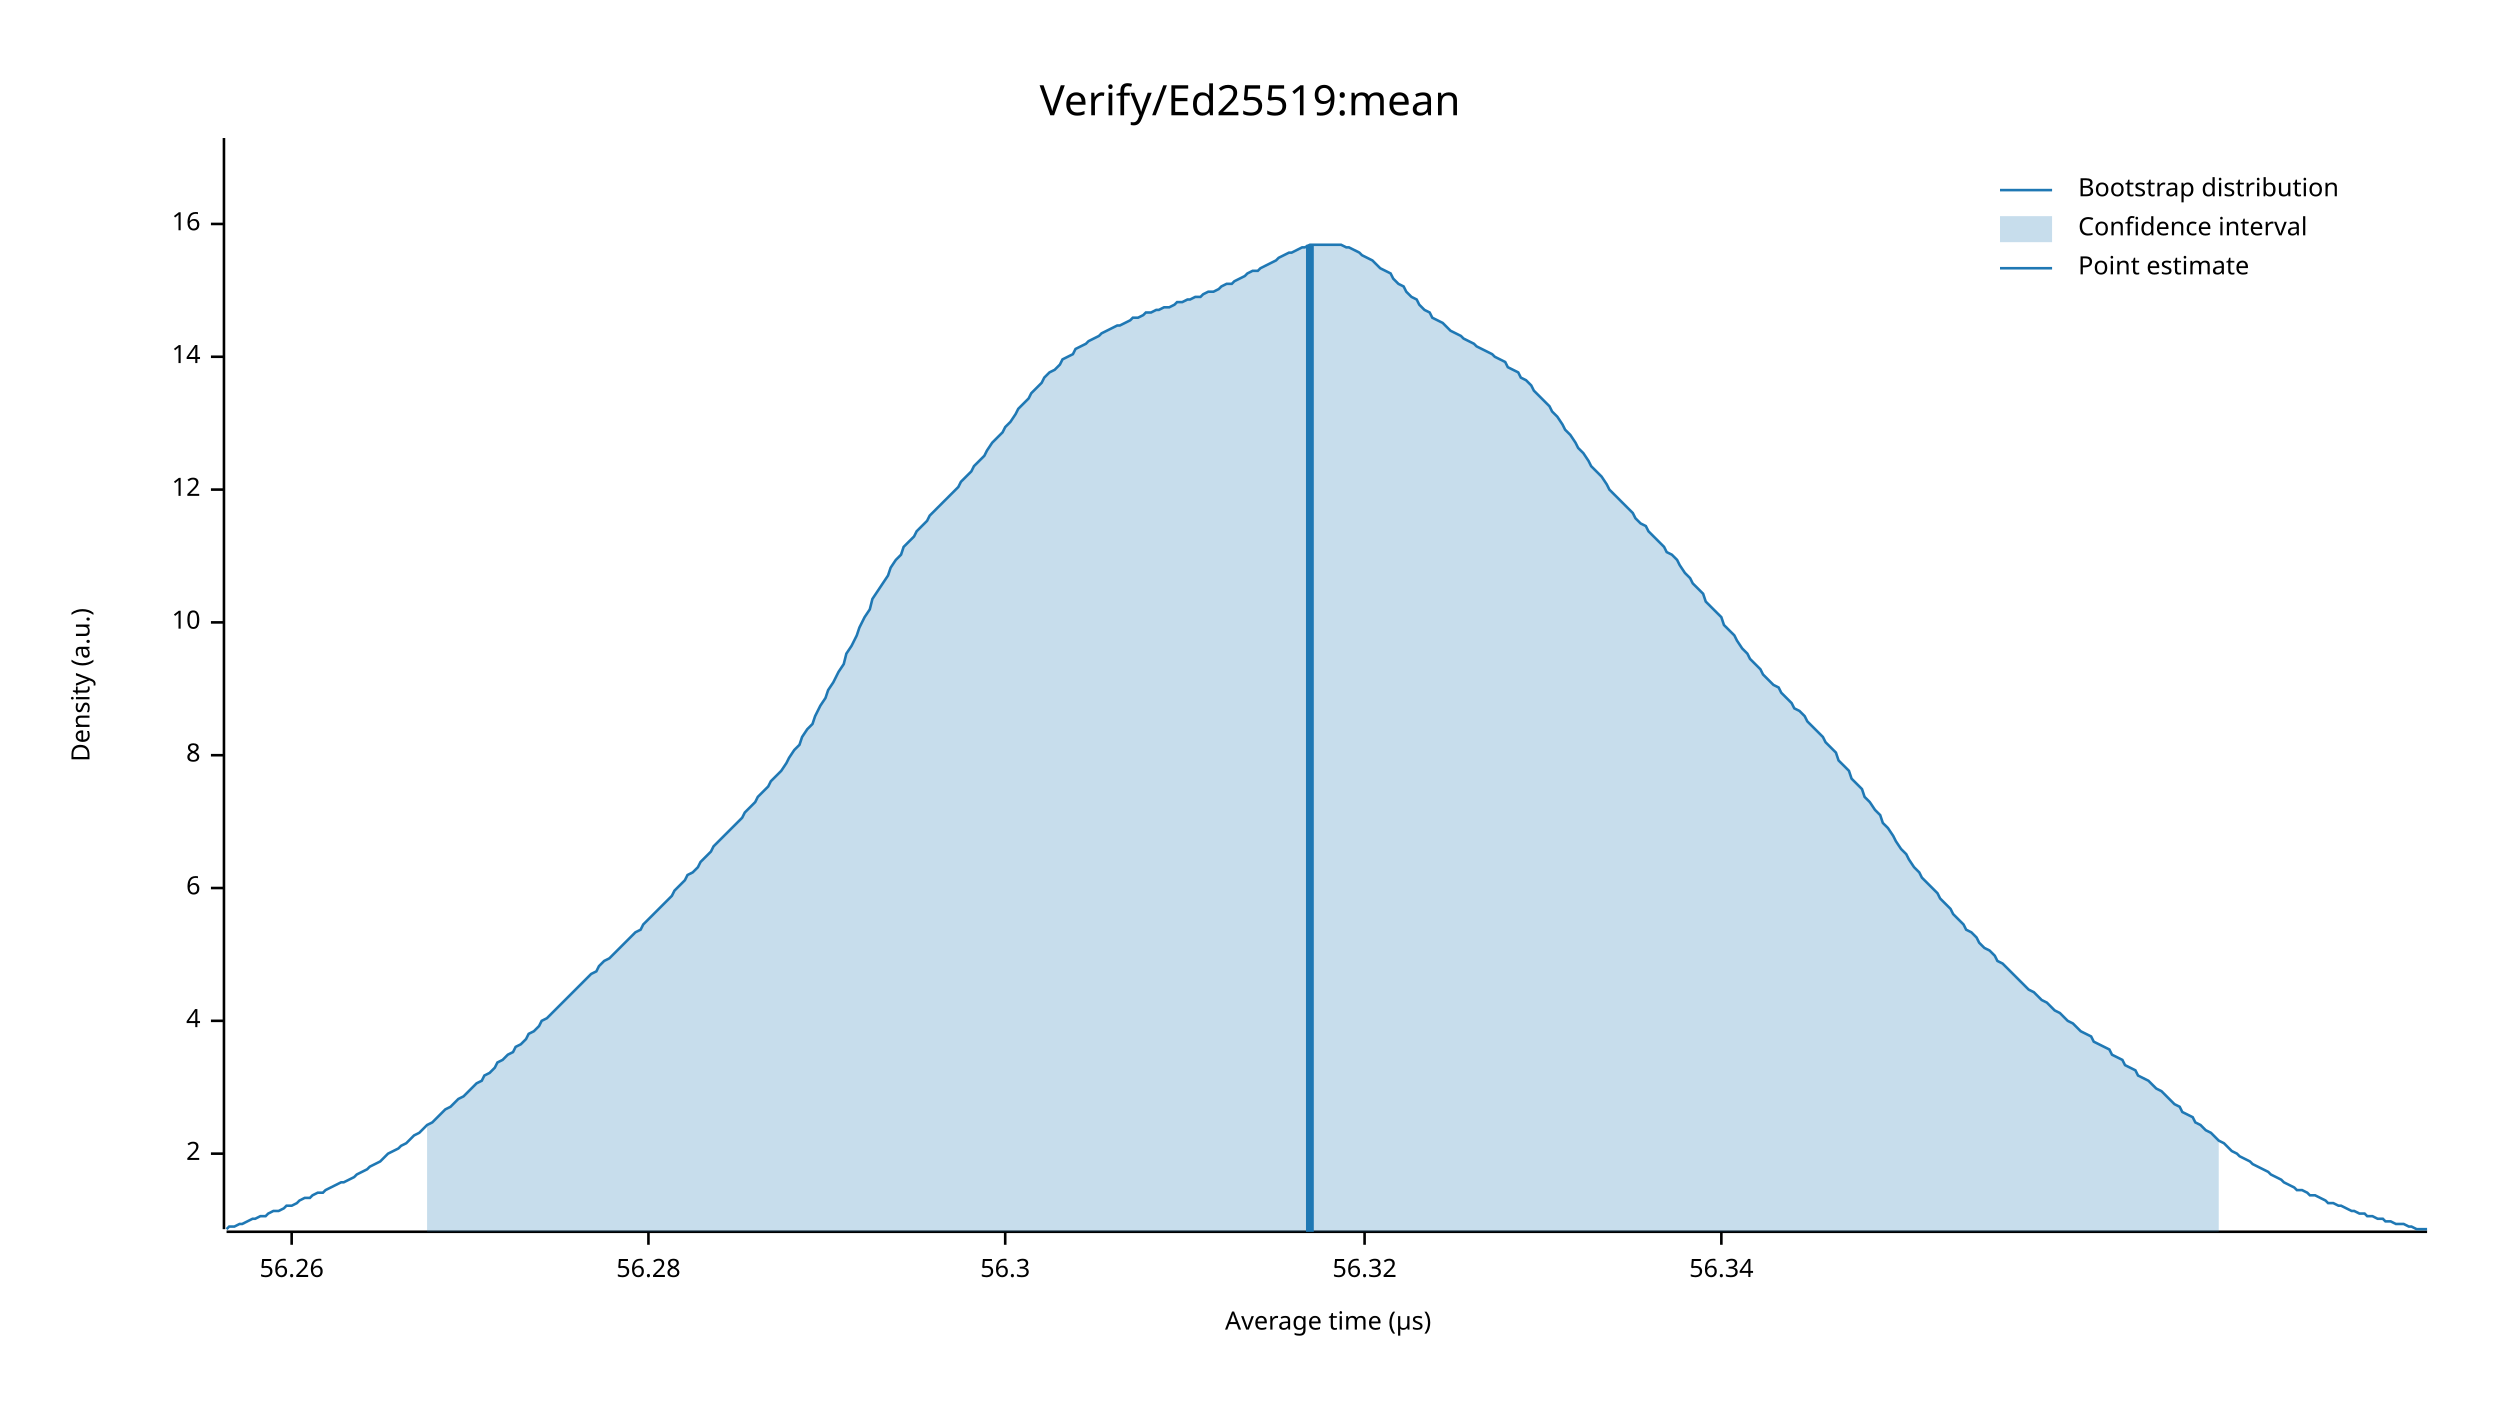
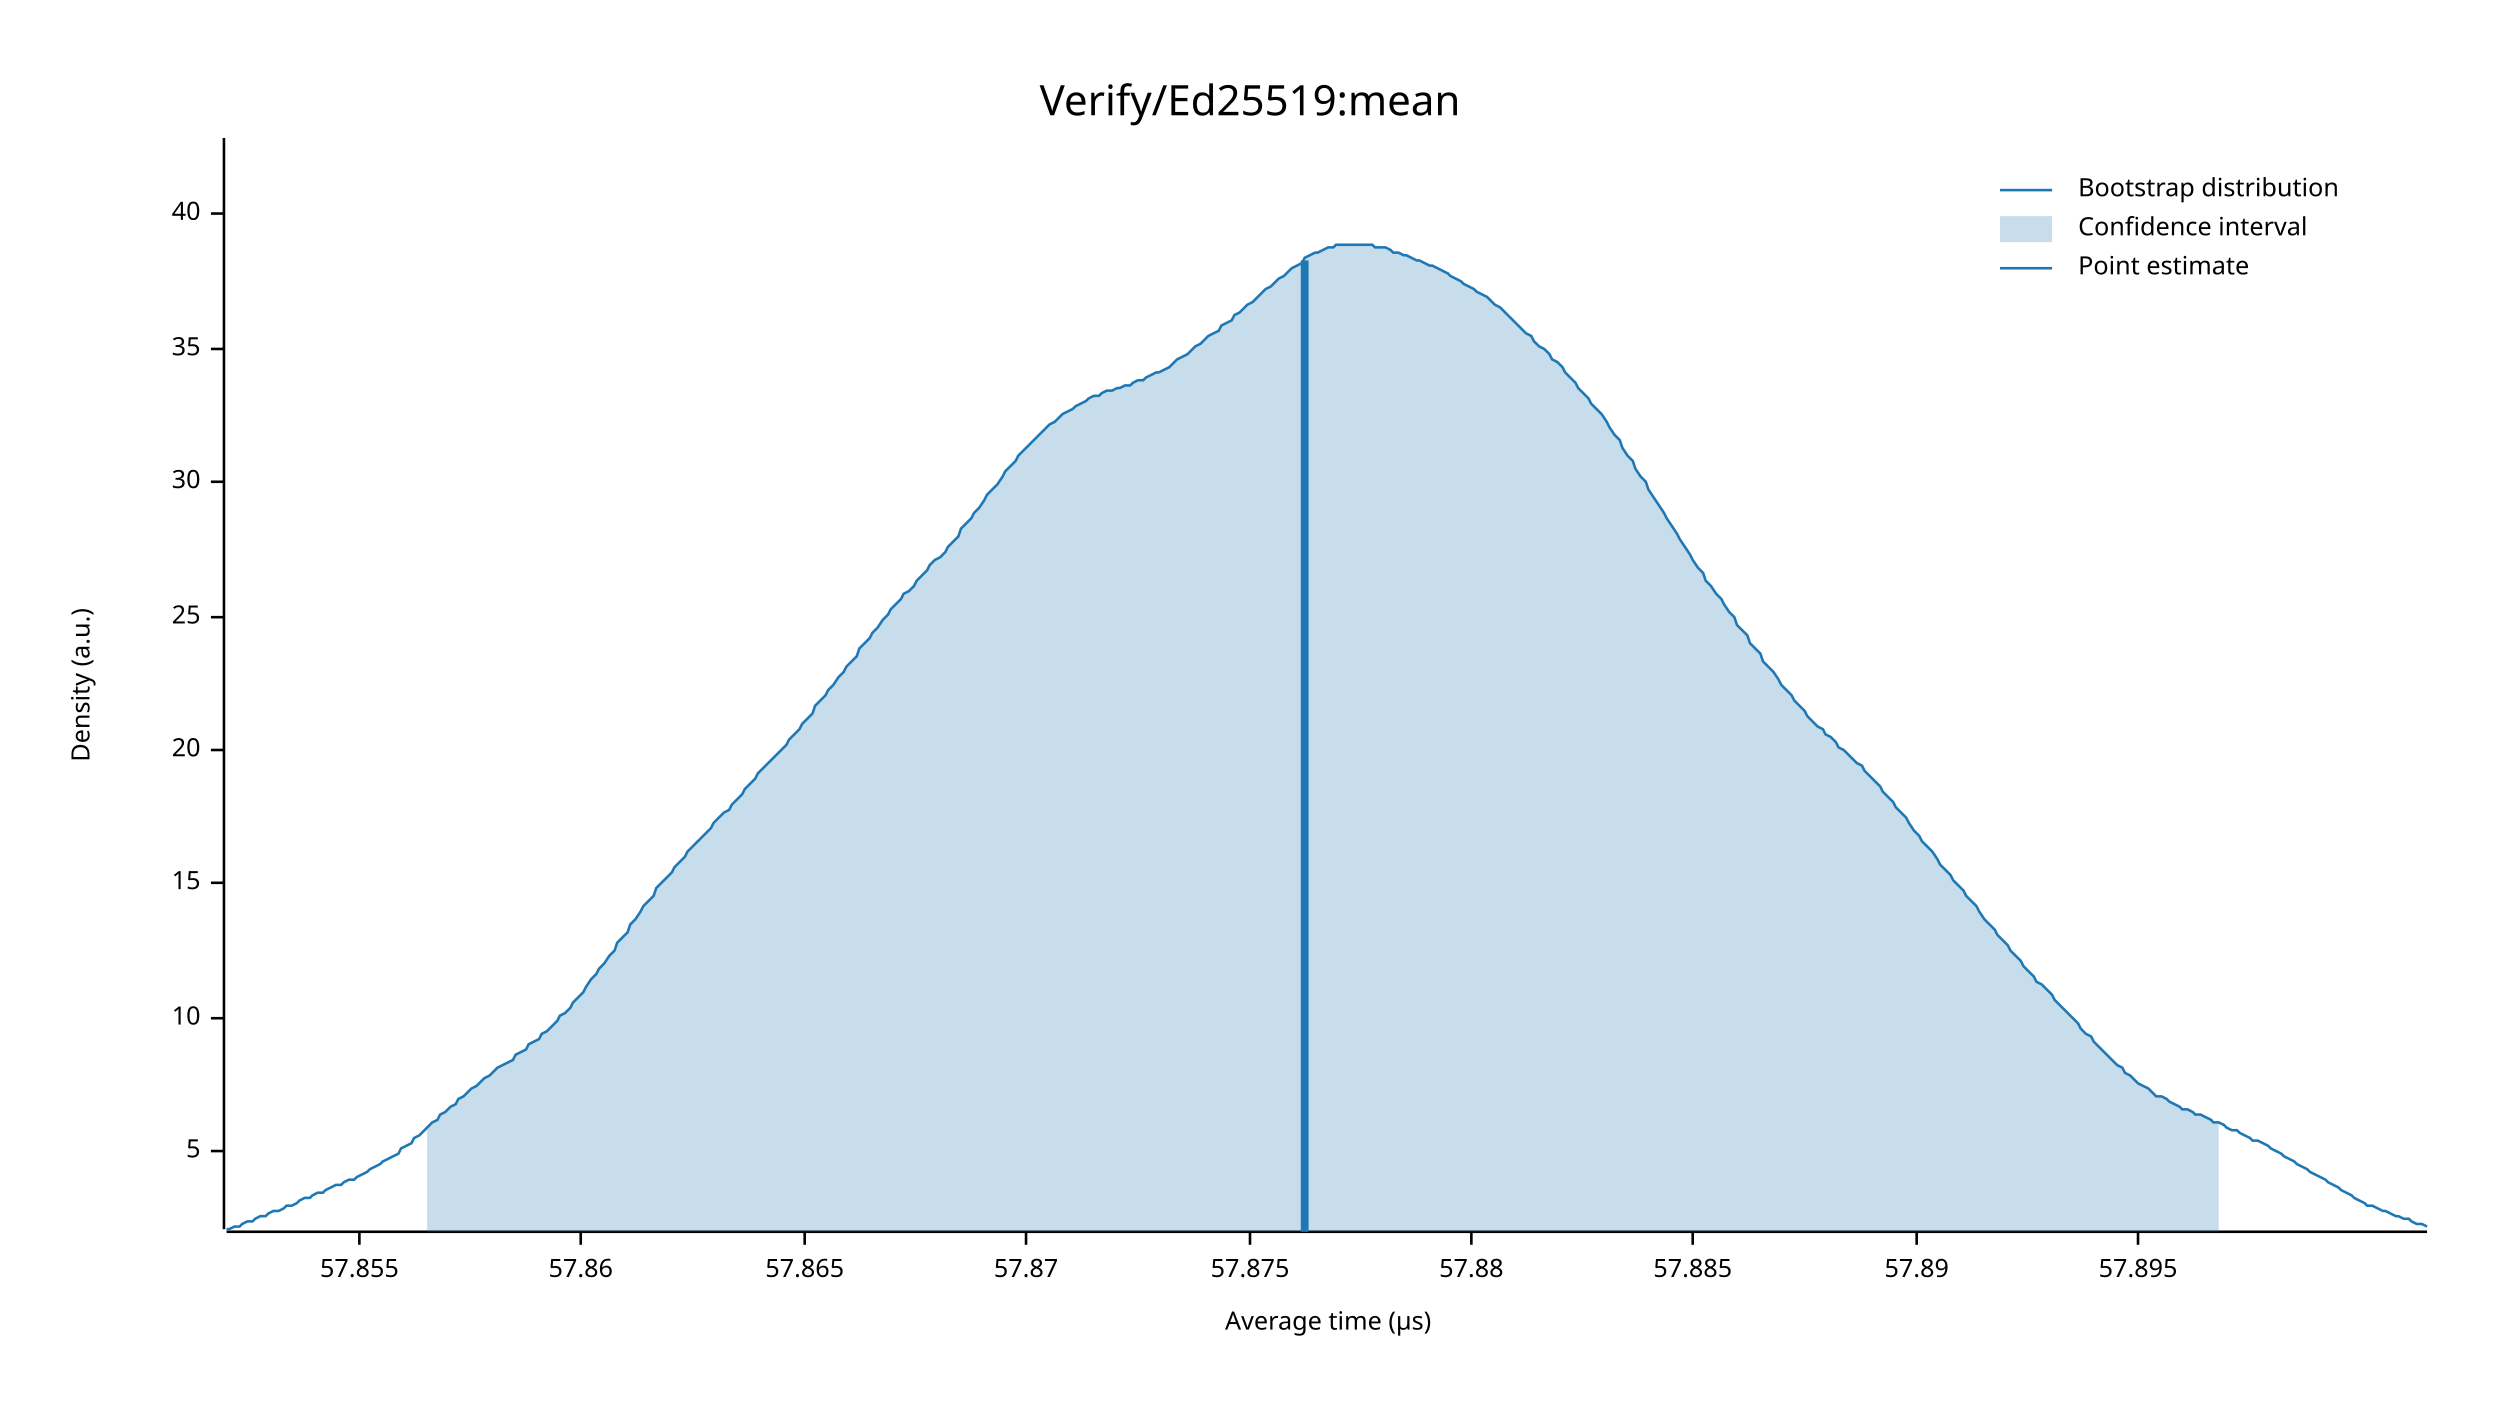
<svg xmlns="http://www.w3.org/2000/svg" width="960" height="540" viewBox="0 0 960 540">
  <text x="480" y="32" dy="0.76em" text-anchor="middle" font-family="sans-serif" font-size="16.129" opacity="1" fill="#000000">
Verify/Ed25519:mean
</text>
  <text x="27" y="263" dy="0.76em" text-anchor="middle" font-family="sans-serif" font-size="9.677" opacity="1" fill="#000000" transform="rotate(270, 27, 263)">
Density (a.u.)
</text>
  <text x="510" y="513" dy="-0.5ex" text-anchor="middle" font-family="sans-serif" font-size="9.677" opacity="1" fill="#000000">
Average time (µs)
</text>
  <polyline fill="none" opacity="1" stroke="#000000" stroke-width="1" points="86,53 86,472 " />
-   <text x="77" y="443" dy="0.5ex" text-anchor="end" font-family="sans-serif" font-size="9.677" opacity="1" fill="#000000">
- 2
+   <text x="77" y="442" dy="0.5ex" text-anchor="end" font-family="sans-serif" font-size="9.677" opacity="1" fill="#000000">
+ 5
</text>
-   <polyline fill="none" opacity="1" stroke="#000000" stroke-width="1" points="81,443 86,443 " />
-   <text x="77" y="392" dy="0.5ex" text-anchor="end" font-family="sans-serif" font-size="9.677" opacity="1" fill="#000000">
- 4
- </text>
-   <polyline fill="none" opacity="1" stroke="#000000" stroke-width="1" points="81,392 86,392 " />
-   <text x="77" y="341" dy="0.5ex" text-anchor="end" font-family="sans-serif" font-size="9.677" opacity="1" fill="#000000">
- 6
- </text>
-   <polyline fill="none" opacity="1" stroke="#000000" stroke-width="1" points="81,341 86,341 " />
-   <text x="77" y="290" dy="0.5ex" text-anchor="end" font-family="sans-serif" font-size="9.677" opacity="1" fill="#000000">
- 8
- </text>
-   <polyline fill="none" opacity="1" stroke="#000000" stroke-width="1" points="81,290 86,290 " />
-   <text x="77" y="239" dy="0.5ex" text-anchor="end" font-family="sans-serif" font-size="9.677" opacity="1" fill="#000000">
+   <polyline fill="none" opacity="1" stroke="#000000" stroke-width="1" points="81,442 86,442 " />
+   <text x="77" y="391" dy="0.5ex" text-anchor="end" font-family="sans-serif" font-size="9.677" opacity="1" fill="#000000">
10
</text>
-   <polyline fill="none" opacity="1" stroke="#000000" stroke-width="1" points="81,239 86,239 " />
-   <text x="77" y="188" dy="0.5ex" text-anchor="end" font-family="sans-serif" font-size="9.677" opacity="1" fill="#000000">
- 12
+   <polyline fill="none" opacity="1" stroke="#000000" stroke-width="1" points="81,391 86,391 " />
+   <text x="77" y="339" dy="0.5ex" text-anchor="end" font-family="sans-serif" font-size="9.677" opacity="1" fill="#000000">
+ 15
</text>
-   <polyline fill="none" opacity="1" stroke="#000000" stroke-width="1" points="81,188 86,188 " />
-   <text x="77" y="137" dy="0.5ex" text-anchor="end" font-family="sans-serif" font-size="9.677" opacity="1" fill="#000000">
- 14
+   <polyline fill="none" opacity="1" stroke="#000000" stroke-width="1" points="81,339 86,339 " />
+   <text x="77" y="288" dy="0.5ex" text-anchor="end" font-family="sans-serif" font-size="9.677" opacity="1" fill="#000000">
+ 20
</text>
-   <polyline fill="none" opacity="1" stroke="#000000" stroke-width="1" points="81,137 86,137 " />
-   <text x="77" y="86" dy="0.5ex" text-anchor="end" font-family="sans-serif" font-size="9.677" opacity="1" fill="#000000">
- 16
+   <polyline fill="none" opacity="1" stroke="#000000" stroke-width="1" points="81,288 86,288 " />
+   <text x="77" y="237" dy="0.5ex" text-anchor="end" font-family="sans-serif" font-size="9.677" opacity="1" fill="#000000">
+ 25
</text>
-   <polyline fill="none" opacity="1" stroke="#000000" stroke-width="1" points="81,86 86,86 " />
+   <polyline fill="none" opacity="1" stroke="#000000" stroke-width="1" points="81,237 86,237 " />
+   <text x="77" y="185" dy="0.5ex" text-anchor="end" font-family="sans-serif" font-size="9.677" opacity="1" fill="#000000">
+ 30
+ </text>
+   <polyline fill="none" opacity="1" stroke="#000000" stroke-width="1" points="81,185 86,185 " />
+   <text x="77" y="134" dy="0.5ex" text-anchor="end" font-family="sans-serif" font-size="9.677" opacity="1" fill="#000000">
+ 35
+ </text>
+   <polyline fill="none" opacity="1" stroke="#000000" stroke-width="1" points="81,134 86,134 " />
+   <text x="77" y="82" dy="0.5ex" text-anchor="end" font-family="sans-serif" font-size="9.677" opacity="1" fill="#000000">
+ 40
+ </text>
+   <polyline fill="none" opacity="1" stroke="#000000" stroke-width="1" points="81,82 86,82 " />
  <polyline fill="none" opacity="1" stroke="#000000" stroke-width="1" points="87,473 932,473 " />
-   <text x="112" y="483" dy="0.76em" text-anchor="middle" font-family="sans-serif" font-size="9.677" opacity="1" fill="#000000">
- 56.26
+   <text x="138" y="483" dy="0.76em" text-anchor="middle" font-family="sans-serif" font-size="9.677" opacity="1" fill="#000000">
+ 57.855
</text>
-   <polyline fill="none" opacity="1" stroke="#000000" stroke-width="1" points="112,473 112,478 " />
-   <text x="249" y="483" dy="0.76em" text-anchor="middle" font-family="sans-serif" font-size="9.677" opacity="1" fill="#000000">
- 56.28
+   <polyline fill="none" opacity="1" stroke="#000000" stroke-width="1" points="138,473 138,478 " />
+   <text x="223" y="483" dy="0.76em" text-anchor="middle" font-family="sans-serif" font-size="9.677" opacity="1" fill="#000000">
+ 57.86
</text>
-   <polyline fill="none" opacity="1" stroke="#000000" stroke-width="1" points="249,473 249,478 " />
-   <text x="386" y="483" dy="0.76em" text-anchor="middle" font-family="sans-serif" font-size="9.677" opacity="1" fill="#000000">
- 56.3
+   <polyline fill="none" opacity="1" stroke="#000000" stroke-width="1" points="223,473 223,478 " />
+   <text x="309" y="483" dy="0.76em" text-anchor="middle" font-family="sans-serif" font-size="9.677" opacity="1" fill="#000000">
+ 57.865
</text>
-   <polyline fill="none" opacity="1" stroke="#000000" stroke-width="1" points="386,473 386,478 " />
-   <text x="524" y="483" dy="0.76em" text-anchor="middle" font-family="sans-serif" font-size="9.677" opacity="1" fill="#000000">
- 56.32
+   <polyline fill="none" opacity="1" stroke="#000000" stroke-width="1" points="309,473 309,478 " />
+   <text x="394" y="483" dy="0.76em" text-anchor="middle" font-family="sans-serif" font-size="9.677" opacity="1" fill="#000000">
+ 57.87
</text>
-   <polyline fill="none" opacity="1" stroke="#000000" stroke-width="1" points="524,473 524,478 " />
-   <text x="661" y="483" dy="0.76em" text-anchor="middle" font-family="sans-serif" font-size="9.677" opacity="1" fill="#000000">
- 56.34
+   <polyline fill="none" opacity="1" stroke="#000000" stroke-width="1" points="394,473 394,478 " />
+   <text x="480" y="483" dy="0.76em" text-anchor="middle" font-family="sans-serif" font-size="9.677" opacity="1" fill="#000000">
+ 57.875
</text>
-   <polyline fill="none" opacity="1" stroke="#000000" stroke-width="1" points="661,473 661,478 " />
-   <polyline fill="none" opacity="1" stroke="#1F78B4" stroke-width="1" points="87,472 88,471 90,471 92,470 93,470 95,469 97,468 98,468 100,467 102,467 103,466 105,465 107,465 109,464 110,463 112,463 114,462 115,461 117,460 119,460 120,459 122,458 124,458 125,457 127,456 129,455 131,454 132,454 134,453 136,452 137,451 139,450 141,449 142,448 144,447 146,446 147,445 149,443 151,442 153,441 154,440 156,439 158,437 159,436 161,435 163,433 164,432 166,431 168,429 169,428 171,426 173,425 175,423 176,422 178,421 180,419 181,418 183,416 185,415 186,413 188,412 190,410 191,408 193,407 195,405 197,404 198,402 200,401 202,399 203,397 205,396 207,394 208,392 210,391 212,389 214,387 215,386 217,384 219,382 220,381 222,379 224,377 225,376 227,374 229,373 230,371 232,369 234,368 236,366 237,365 239,363 241,361 242,360 244,358 246,357 247,355 249,353 251,351 252,350 254,348 256,346 258,344 259,342 261,340 263,338 264,336 266,335 268,333 269,331 271,329 273,327 274,325 276,323 278,321 280,319 281,318 283,316 285,314 286,312 288,310 290,308 291,306 293,304 295,302 296,300 298,298 300,296 302,293 303,291 305,288 307,286 308,283 310,280 312,278 313,275 315,271 317,268 318,265 320,262 322,258 324,255 325,251 327,248 329,244 330,241 332,237 334,234 335,230 337,227 339,224 341,221 342,218 344,215 346,213 347,210 349,208 351,206 352,204 354,202 356,200 357,198 359,196 361,194 363,192 364,191 366,189 368,187 369,185 371,183 373,181 374,179 376,177 378,175 379,173 381,170 383,168 385,166 386,164 388,162 390,159 391,157 393,155 395,153 396,151 398,149 400,147 401,145 403,143 405,142 407,140 408,138 410,137 412,136 413,134 415,133 417,132 418,131 420,130 422,129 423,128 425,127 427,126 429,125 430,125 432,124 434,123 435,122 437,122 439,121 440,120 442,120 444,119 445,119 447,118 449,118 451,117 452,116 454,116 456,115 457,115 459,114 461,114 462,113 464,112 466,112 468,111 469,110 471,109 473,109 474,108 476,107 478,106 479,105 481,104 483,104 484,103 486,102 488,101 490,100 491,99 493,98 495,97 496,97 498,96 500,95 501,95 503,94 505,94 506,94 508,94 510,94 512,94 513,94 515,94 517,95 518,95 520,96 522,97 523,98 525,99 527,100 528,101 530,103 532,104 534,105 535,107 537,109 539,110 540,112 542,114 544,115 545,117 547,119 549,120 550,122 552,123 554,124 556,126 557,127 559,128 561,129 562,130 564,131 566,132 567,133 569,134 571,135 573,136 574,137 576,138 578,139 579,141 581,142 583,143 584,145 586,146 588,148 589,150 591,152 593,154 595,156 596,158 598,160 600,163 601,165 603,167 605,170 606,172 608,174 610,177 611,179 613,181 615,183 617,186 618,188 620,190 622,192 623,193 625,195 627,197 628,199 630,201 632,202 633,204 635,206 637,208 639,210 640,212 642,213 644,215 645,217 647,220 649,222 650,224 652,226 654,228 655,231 657,233 659,235 661,237 662,240 664,242 666,244 667,246 669,249 671,251 672,253 674,255 676,257 677,259 679,261 681,263 683,264 684,266 686,268 688,270 689,272 691,273 693,275 694,277 696,279 698,281 700,283 701,285 703,287 705,289 706,292 708,294 710,296 711,299 713,301 715,303 716,306 718,308 720,311 722,313 723,316 725,318 727,321 728,323 730,326 732,328 733,330 735,333 737,335 738,337 740,339 742,341 744,343 745,345 747,347 749,349 750,351 752,353 754,355 755,357 757,358 759,360 760,362 762,364 764,365 766,367 767,369 769,370 771,372 772,373 774,375 776,377 777,378 779,380 781,381 782,382 784,384 786,385 788,387 789,388 791,389 793,391 794,392 796,393 798,395 799,396 801,397 803,398 804,400 806,401 808,402 810,403 811,405 813,406 815,407 816,409 818,410 820,411 821,413 823,414 825,415 827,417 828,418 830,419 832,421 833,422 835,424 837,425 838,427 840,428 842,429 843,431 845,432 847,434 849,435 850,436 852,438 854,439 855,440 857,442 859,443 860,444 862,445 864,446 865,447 867,448 869,449 871,450 872,451 874,452 876,453 877,454 879,455 881,456 882,457 884,457 886,458 887,459 889,459 891,460 893,461 894,462 896,462 898,463 899,463 901,464 903,465 904,465 906,466 908,466 909,467 911,467 913,468 915,468 916,469 918,469 920,470 921,470 923,470 925,471 926,471 928,472 930,472 932,472 " />
-   <polygon opacity="0.25" fill="#1F78B4" points="164,432 166,431 168,429 169,428 171,426 173,425 175,423 176,422 178,421 180,419 181,418 183,416 185,415 186,413 188,412 190,410 191,408 193,407 195,405 197,404 198,402 200,401 202,399 203,397 205,396 207,394 208,392 210,391 212,389 214,387 215,386 217,384 219,382 220,381 222,379 224,377 225,376 227,374 229,373 230,371 232,369 234,368 236,366 237,365 239,363 241,361 242,360 244,358 246,357 247,355 249,353 251,351 252,350 254,348 256,346 258,344 259,342 261,340 263,338 264,336 266,335 268,333 269,331 271,329 273,327 274,325 276,323 278,321 280,319 281,318 283,316 285,314 286,312 288,310 290,308 291,306 293,304 295,302 296,300 298,298 300,296 302,293 303,291 305,288 307,286 308,283 310,280 312,278 313,275 315,271 317,268 318,265 320,262 322,258 324,255 325,251 327,248 329,244 330,241 332,237 334,234 335,230 337,227 339,224 341,221 342,218 344,215 346,213 347,210 349,208 351,206 352,204 354,202 356,200 357,198 359,196 361,194 363,192 364,191 366,189 368,187 369,185 371,183 373,181 374,179 376,177 378,175 379,173 381,170 383,168 385,166 386,164 388,162 390,159 391,157 393,155 395,153 396,151 398,149 400,147 401,145 403,143 405,142 407,140 408,138 410,137 412,136 413,134 415,133 417,132 418,131 420,130 422,129 423,128 425,127 427,126 429,125 430,125 432,124 434,123 435,122 437,122 439,121 440,120 442,120 444,119 445,119 447,118 449,118 451,117 452,116 454,116 456,115 457,115 459,114 461,114 462,113 464,112 466,112 468,111 469,110 471,109 473,109 474,108 476,107 478,106 479,105 481,104 483,104 484,103 486,102 488,101 490,100 491,99 493,98 495,97 496,97 498,96 500,95 501,95 503,94 505,94 506,94 508,94 510,94 512,94 513,94 515,94 517,95 518,95 520,96 522,97 523,98 525,99 527,100 528,101 530,103 532,104 534,105 535,107 537,109 539,110 540,112 542,114 544,115 545,117 547,119 549,120 550,122 552,123 554,124 556,126 557,127 559,128 561,129 562,130 564,131 566,132 567,133 569,134 571,135 573,136 574,137 576,138 578,139 579,141 581,142 583,143 584,145 586,146 588,148 589,150 591,152 593,154 595,156 596,158 598,160 600,163 601,165 603,167 605,170 606,172 608,174 610,177 611,179 613,181 615,183 617,186 618,188 620,190 622,192 623,193 625,195 627,197 628,199 630,201 632,202 633,204 635,206 637,208 639,210 640,212 642,213 644,215 645,217 647,220 649,222 650,224 652,226 654,228 655,231 657,233 659,235 661,237 662,240 664,242 666,244 667,246 669,249 671,251 672,253 674,255 676,257 677,259 679,261 681,263 683,264 684,266 686,268 688,270 689,272 691,273 693,275 694,277 696,279 698,281 700,283 701,285 703,287 705,289 706,292 708,294 710,296 711,299 713,301 715,303 716,306 718,308 720,311 722,313 723,316 725,318 727,321 728,323 730,326 732,328 733,330 735,333 737,335 738,337 740,339 742,341 744,343 745,345 747,347 749,349 750,351 752,353 754,355 755,357 757,358 759,360 760,362 762,364 764,365 766,367 767,369 769,370 771,372 772,373 774,375 776,377 777,378 779,380 781,381 782,382 784,384 786,385 788,387 789,388 791,389 793,391 794,392 796,393 798,395 799,396 801,397 803,398 804,400 806,401 808,402 810,403 811,405 813,406 815,407 816,409 818,410 820,411 821,413 823,414 825,415 827,417 828,418 830,419 832,421 833,422 835,424 837,425 838,427 840,428 842,429 843,431 845,432 847,434 849,435 850,436 852,438 852,473 164,473 " />
-   <polyline fill="none" opacity="1" stroke="#1F78B4" stroke-width="3" points="503,473 503,94 " />
+   <polyline fill="none" opacity="1" stroke="#000000" stroke-width="1" points="480,473 480,478 " />
+   <text x="565" y="483" dy="0.76em" text-anchor="middle" font-family="sans-serif" font-size="9.677" opacity="1" fill="#000000">
+ 57.88
+ </text>
+   <polyline fill="none" opacity="1" stroke="#000000" stroke-width="1" points="565,473 565,478 " />
+   <text x="650" y="483" dy="0.76em" text-anchor="middle" font-family="sans-serif" font-size="9.677" opacity="1" fill="#000000">
+ 57.885
+ </text>
+   <polyline fill="none" opacity="1" stroke="#000000" stroke-width="1" points="650,473 650,478 " />
+   <text x="736" y="483" dy="0.76em" text-anchor="middle" font-family="sans-serif" font-size="9.677" opacity="1" fill="#000000">
+ 57.89
+ </text>
+   <polyline fill="none" opacity="1" stroke="#000000" stroke-width="1" points="736,473 736,478 " />
+   <text x="821" y="483" dy="0.76em" text-anchor="middle" font-family="sans-serif" font-size="9.677" opacity="1" fill="#000000">
+ 57.895
+ </text>
+   <polyline fill="none" opacity="1" stroke="#000000" stroke-width="1" points="821,473 821,478 " />
+   <polyline fill="none" opacity="1" stroke="#1F78B4" stroke-width="1" points="87,472 88,472 90,471 92,471 93,470 95,469 97,469 98,468 100,467 102,467 103,466 105,465 107,465 109,464 110,463 112,463 114,462 115,461 117,460 119,460 120,459 122,458 124,458 125,457 127,456 129,455 131,455 132,454 134,453 136,453 137,452 139,451 141,450 142,449 144,448 146,447 147,446 149,445 151,444 153,443 154,441 156,440 158,439 159,437 161,436 163,434 164,433 166,431 168,430 169,428 171,427 173,425 175,424 176,422 178,421 180,419 181,418 183,417 185,415 186,414 188,413 190,411 191,410 193,409 195,408 197,407 198,405 200,404 202,403 203,401 205,400 207,399 208,397 210,396 212,394 214,392 215,390 217,389 219,387 220,385 222,383 224,381 225,379 227,376 229,374 230,372 232,370 234,367 236,365 237,362 239,360 241,358 242,355 244,353 246,350 247,348 249,346 251,344 252,341 254,339 256,337 258,335 259,333 261,331 263,329 264,327 266,325 268,323 269,322 271,320 273,318 274,316 276,314 278,312 280,311 281,309 283,307 285,305 286,303 288,301 290,299 291,297 293,295 295,293 296,292 298,290 300,288 302,286 303,284 305,282 307,280 308,278 310,276 312,274 313,271 315,269 317,267 318,265 320,263 322,260 324,258 325,256 327,254 329,252 330,249 332,247 334,245 335,243 337,241 339,238 341,236 342,234 344,232 346,230 347,228 349,227 351,225 352,223 354,221 356,219 357,217 359,215 361,214 363,212 364,210 366,208 368,206 369,203 371,201 373,199 374,197 376,195 378,192 379,190 381,188 383,186 385,183 386,181 388,179 390,177 391,175 393,173 395,171 396,170 398,168 400,166 401,165 403,163 405,162 407,160 408,159 410,158 412,157 413,156 415,155 417,154 418,153 420,152 422,152 423,151 425,150 427,150 429,149 430,149 432,148 434,148 435,147 437,146 439,146 440,145 442,144 444,143 445,143 447,142 449,141 451,139 452,138 454,137 456,136 457,135 459,133 461,132 462,131 464,129 466,128 468,127 469,125 471,124 473,123 474,121 476,120 478,118 479,117 481,116 483,114 484,113 486,111 488,110 490,108 491,107 493,106 495,104 496,103 498,102 500,101 501,99 503,98 505,97 506,97 508,96 510,95 512,95 513,94 515,94 517,94 518,94 520,94 522,94 523,94 525,94 527,94 528,95 530,95 532,95 534,96 535,97 537,97 539,98 540,98 542,99 544,100 545,100 547,101 549,102 550,102 552,103 554,104 556,105 557,106 559,107 561,108 562,109 564,110 566,111 567,112 569,113 571,114 573,116 574,117 576,118 578,120 579,121 581,123 583,125 584,126 586,128 588,129 589,131 591,133 593,134 595,136 596,138 598,139 600,141 601,143 603,145 605,147 606,149 608,151 610,153 611,155 613,157 615,159 617,162 618,164 620,167 622,169 623,172 625,175 627,177 628,180 630,183 632,185 633,188 635,191 637,194 639,197 640,199 642,202 644,205 645,207 647,210 649,213 650,215 652,218 654,220 655,223 657,225 659,228 661,230 662,232 664,235 666,237 667,240 669,242 671,244 672,247 674,249 676,251 677,254 679,256 681,258 683,261 684,263 686,265 688,267 689,269 691,271 693,273 694,275 696,277 698,279 700,280 701,282 703,283 705,285 706,287 708,288 710,290 711,291 713,293 715,294 716,296 718,298 720,300 722,302 723,304 725,306 727,308 728,310 730,312 732,314 733,316 735,319 737,321 738,323 740,325 742,327 744,330 745,332 747,334 749,336 750,338 752,340 754,342 755,344 757,346 759,348 760,350 762,353 764,355 766,357 767,359 769,361 771,363 772,365 774,367 776,369 777,371 779,373 781,375 782,377 784,378 786,380 788,382 789,384 791,386 793,388 794,389 796,391 798,393 799,395 801,397 803,398 804,400 806,402 808,404 810,406 811,407 813,409 815,410 816,412 818,413 820,415 821,416 823,417 825,418 827,420 828,421 830,421 832,422 833,423 835,424 837,425 838,426 840,426 842,427 843,428 845,428 847,429 849,430 850,431 852,431 854,432 855,433 857,434 859,434 860,435 862,436 864,437 865,438 867,438 869,439 871,440 872,441 874,442 876,443 877,444 879,445 881,446 882,447 884,448 886,449 887,450 889,451 891,452 893,453 894,454 896,455 898,456 899,457 901,458 903,459 904,460 906,461 908,462 909,463 911,463 913,464 915,465 916,465 918,466 920,467 921,467 923,468 925,468 926,469 928,470 930,470 932,471 " />
+   <polygon opacity="0.25" fill="#1F78B4" points="164,433 166,431 168,430 169,428 171,427 173,425 175,424 176,422 178,421 180,419 181,418 183,417 185,415 186,414 188,413 190,411 191,410 193,409 195,408 197,407 198,405 200,404 202,403 203,401 205,400 207,399 208,397 210,396 212,394 214,392 215,390 217,389 219,387 220,385 222,383 224,381 225,379 227,376 229,374 230,372 232,370 234,367 236,365 237,362 239,360 241,358 242,355 244,353 246,350 247,348 249,346 251,344 252,341 254,339 256,337 258,335 259,333 261,331 263,329 264,327 266,325 268,323 269,322 271,320 273,318 274,316 276,314 278,312 280,311 281,309 283,307 285,305 286,303 288,301 290,299 291,297 293,295 295,293 296,292 298,290 300,288 302,286 303,284 305,282 307,280 308,278 310,276 312,274 313,271 315,269 317,267 318,265 320,263 322,260 324,258 325,256 327,254 329,252 330,249 332,247 334,245 335,243 337,241 339,238 341,236 342,234 344,232 346,230 347,228 349,227 351,225 352,223 354,221 356,219 357,217 359,215 361,214 363,212 364,210 366,208 368,206 369,203 371,201 373,199 374,197 376,195 378,192 379,190 381,188 383,186 385,183 386,181 388,179 390,177 391,175 393,173 395,171 396,170 398,168 400,166 401,165 403,163 405,162 407,160 408,159 410,158 412,157 413,156 415,155 417,154 418,153 420,152 422,152 423,151 425,150 427,150 429,149 430,149 432,148 434,148 435,147 437,146 439,146 440,145 442,144 444,143 445,143 447,142 449,141 451,139 452,138 454,137 456,136 457,135 459,133 461,132 462,131 464,129 466,128 468,127 469,125 471,124 473,123 474,121 476,120 478,118 479,117 481,116 483,114 484,113 486,111 488,110 490,108 491,107 493,106 495,104 496,103 498,102 500,101 501,99 503,98 505,97 506,97 508,96 510,95 512,95 513,94 515,94 517,94 518,94 520,94 522,94 523,94 525,94 527,94 528,95 530,95 532,95 534,96 535,97 537,97 539,98 540,98 542,99 544,100 545,100 547,101 549,102 550,102 552,103 554,104 556,105 557,106 559,107 561,108 562,109 564,110 566,111 567,112 569,113 571,114 573,116 574,117 576,118 578,120 579,121 581,123 583,125 584,126 586,128 588,129 589,131 591,133 593,134 595,136 596,138 598,139 600,141 601,143 603,145 605,147 606,149 608,151 610,153 611,155 613,157 615,159 617,162 618,164 620,167 622,169 623,172 625,175 627,177 628,180 630,183 632,185 633,188 635,191 637,194 639,197 640,199 642,202 644,205 645,207 647,210 649,213 650,215 652,218 654,220 655,223 657,225 659,228 661,230 662,232 664,235 666,237 667,240 669,242 671,244 672,247 674,249 676,251 677,254 679,256 681,258 683,261 684,263 686,265 688,267 689,269 691,271 693,273 694,275 696,277 698,279 700,280 701,282 703,283 705,285 706,287 708,288 710,290 711,291 713,293 715,294 716,296 718,298 720,300 722,302 723,304 725,306 727,308 728,310 730,312 732,314 733,316 735,319 737,321 738,323 740,325 742,327 744,330 745,332 747,334 749,336 750,338 752,340 754,342 755,344 757,346 759,348 760,350 762,353 764,355 766,357 767,359 769,361 771,363 772,365 774,367 776,369 777,371 779,373 781,375 782,377 784,378 786,380 788,382 789,384 791,386 793,388 794,389 796,391 798,393 799,395 801,397 803,398 804,400 806,402 808,404 810,406 811,407 813,409 815,410 816,412 818,413 820,415 821,416 823,417 825,418 827,420 828,421 830,421 832,422 833,423 835,424 837,425 838,426 840,426 842,427 843,428 845,428 847,429 849,430 850,431 852,431 852,473 164,473 " />
+   <polyline fill="none" opacity="1" stroke="#1F78B4" stroke-width="3" points="501,473 501,100 " />
  <text x="798" y="68" dy="0.76em" text-anchor="start" font-family="sans-serif" font-size="9.677" opacity="1" fill="#000000">
Bootstrap distribution
</text>
  <text x="798" y="83" dy="0.76em" text-anchor="start" font-family="sans-serif" font-size="9.677" opacity="1" fill="#000000">
Confidence interval
</text>
  <text x="798" y="98" dy="0.76em" text-anchor="start" font-family="sans-serif" font-size="9.677" opacity="1" fill="#000000">
Point estimate
</text>
  <polyline fill="none" opacity="1" stroke="#1F78B4" stroke-width="1" points="768,73 788,73 " />
  <rect x="768" y="83" width="20" height="10" opacity="0.25" fill="#1F78B4" stroke="none" />
  <polyline fill="none" opacity="1" stroke="#1F78B4" stroke-width="1" points="768,103 788,103 " />
</svg>
